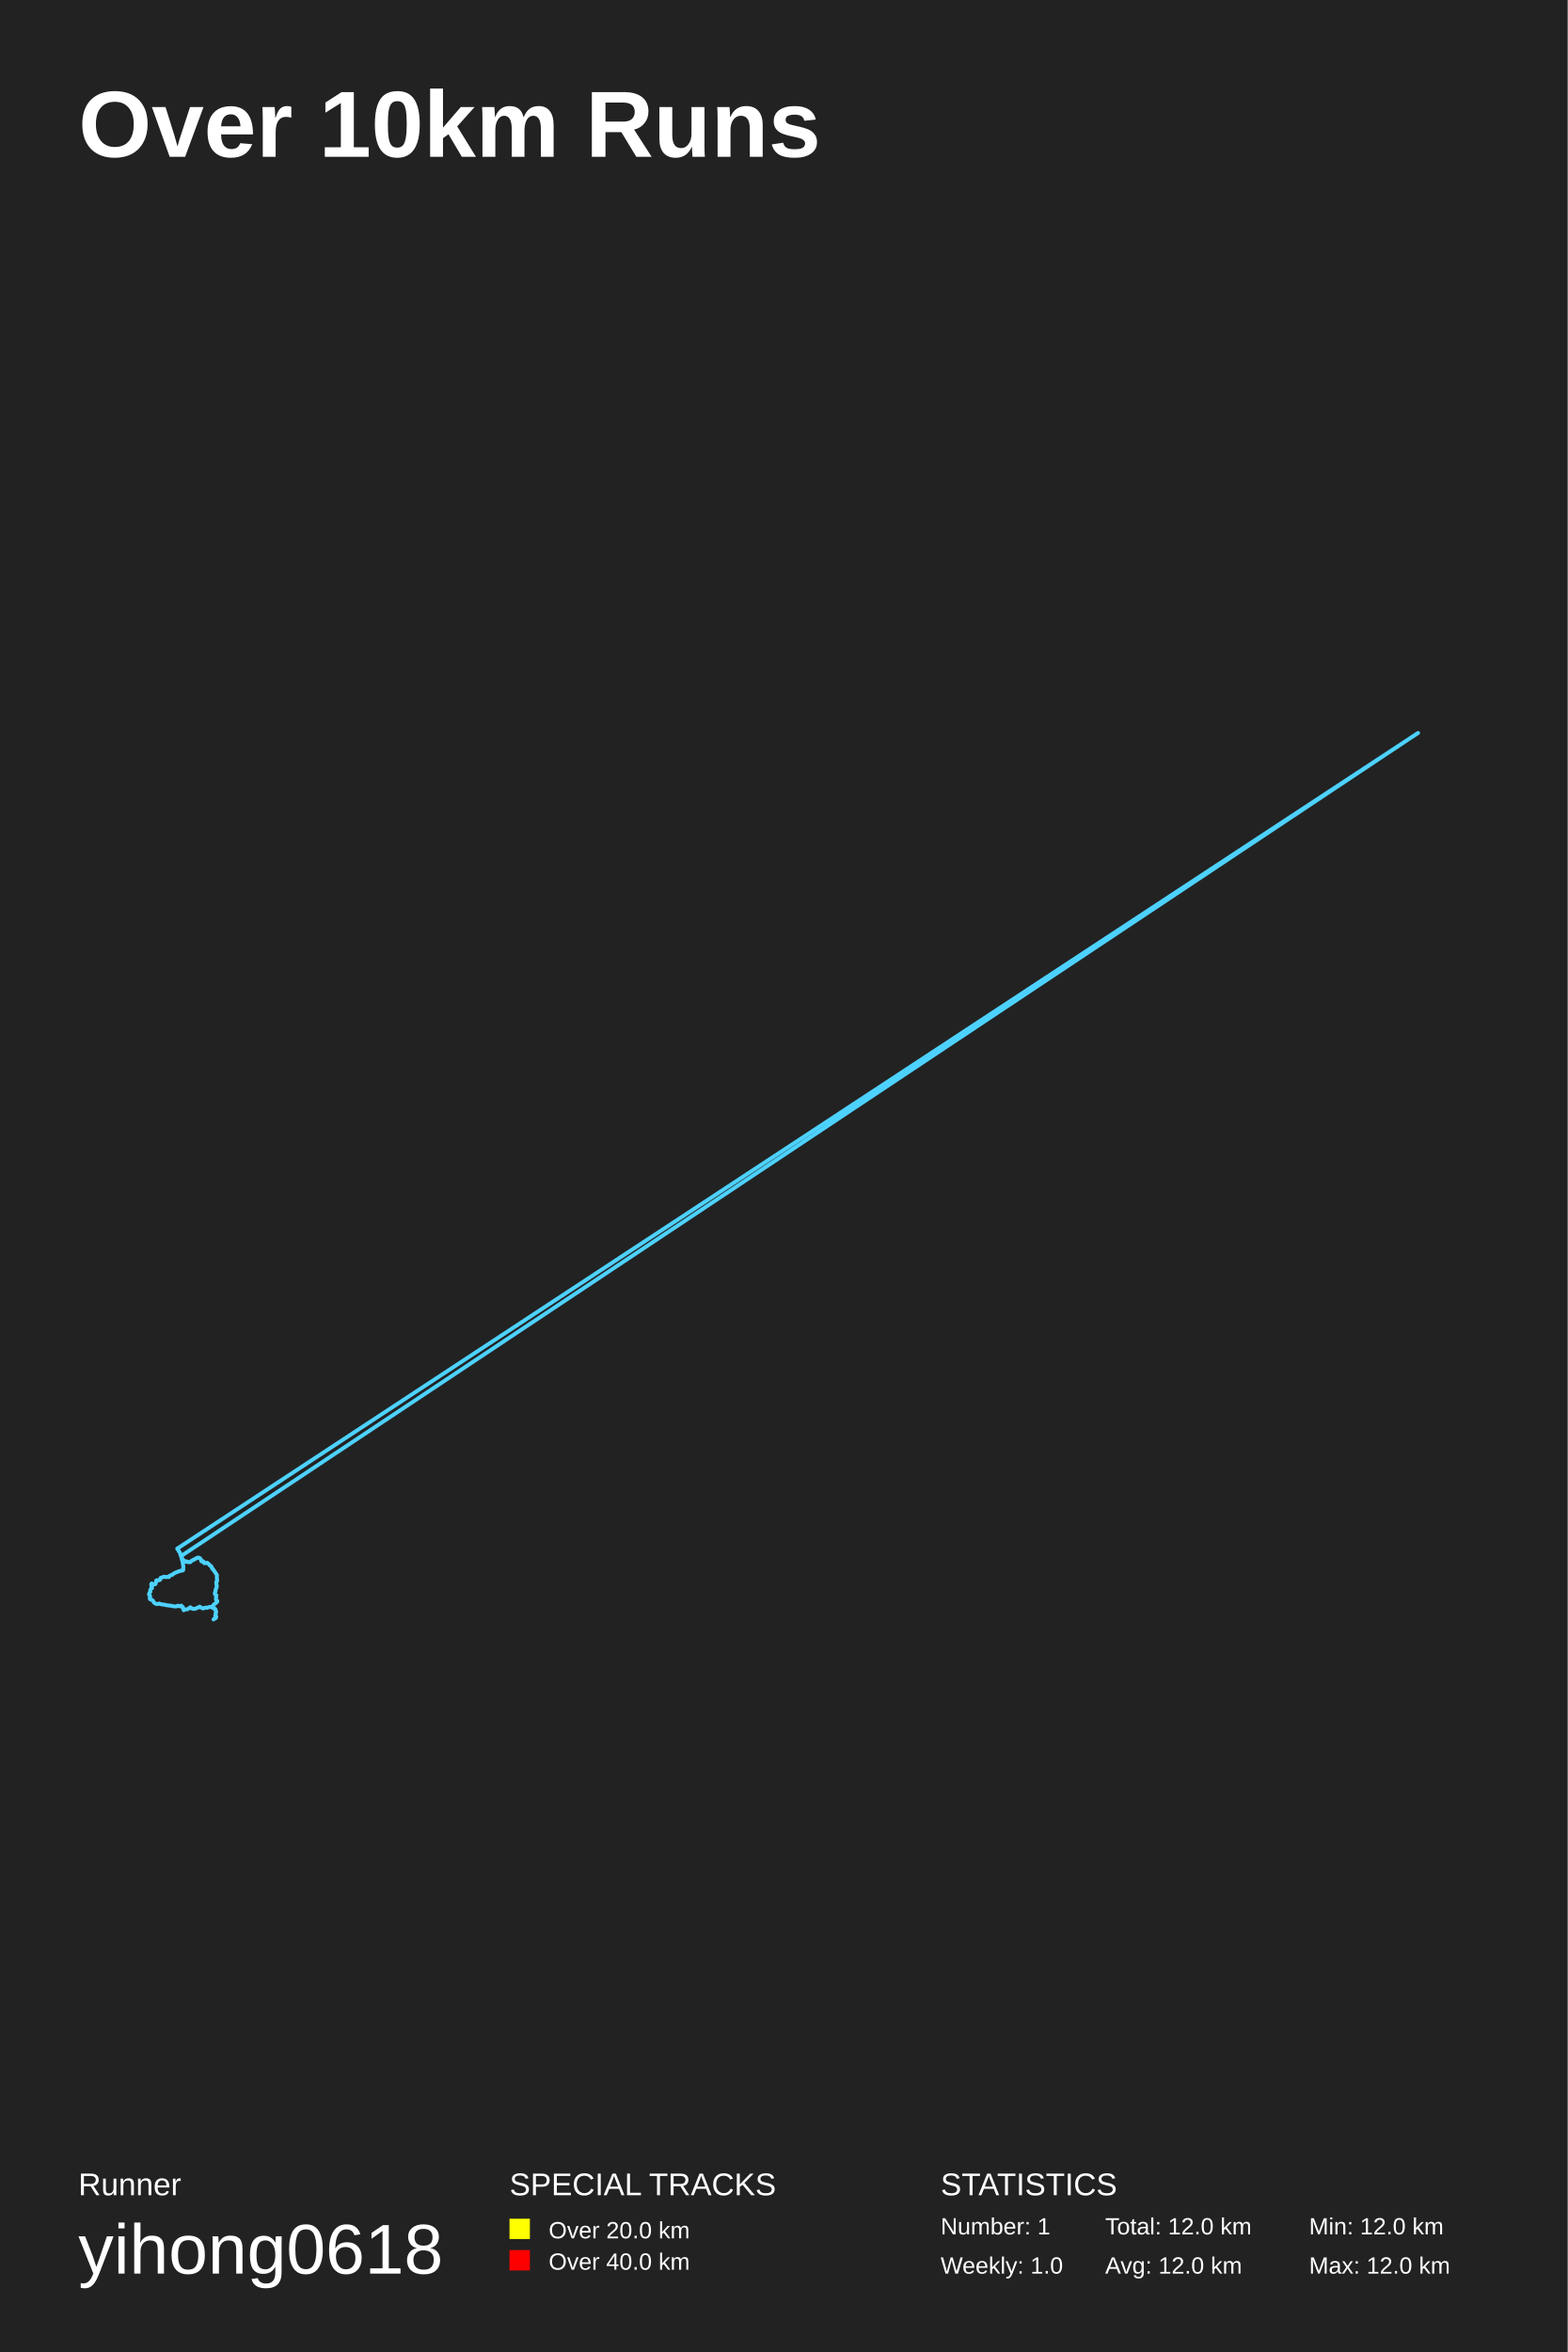
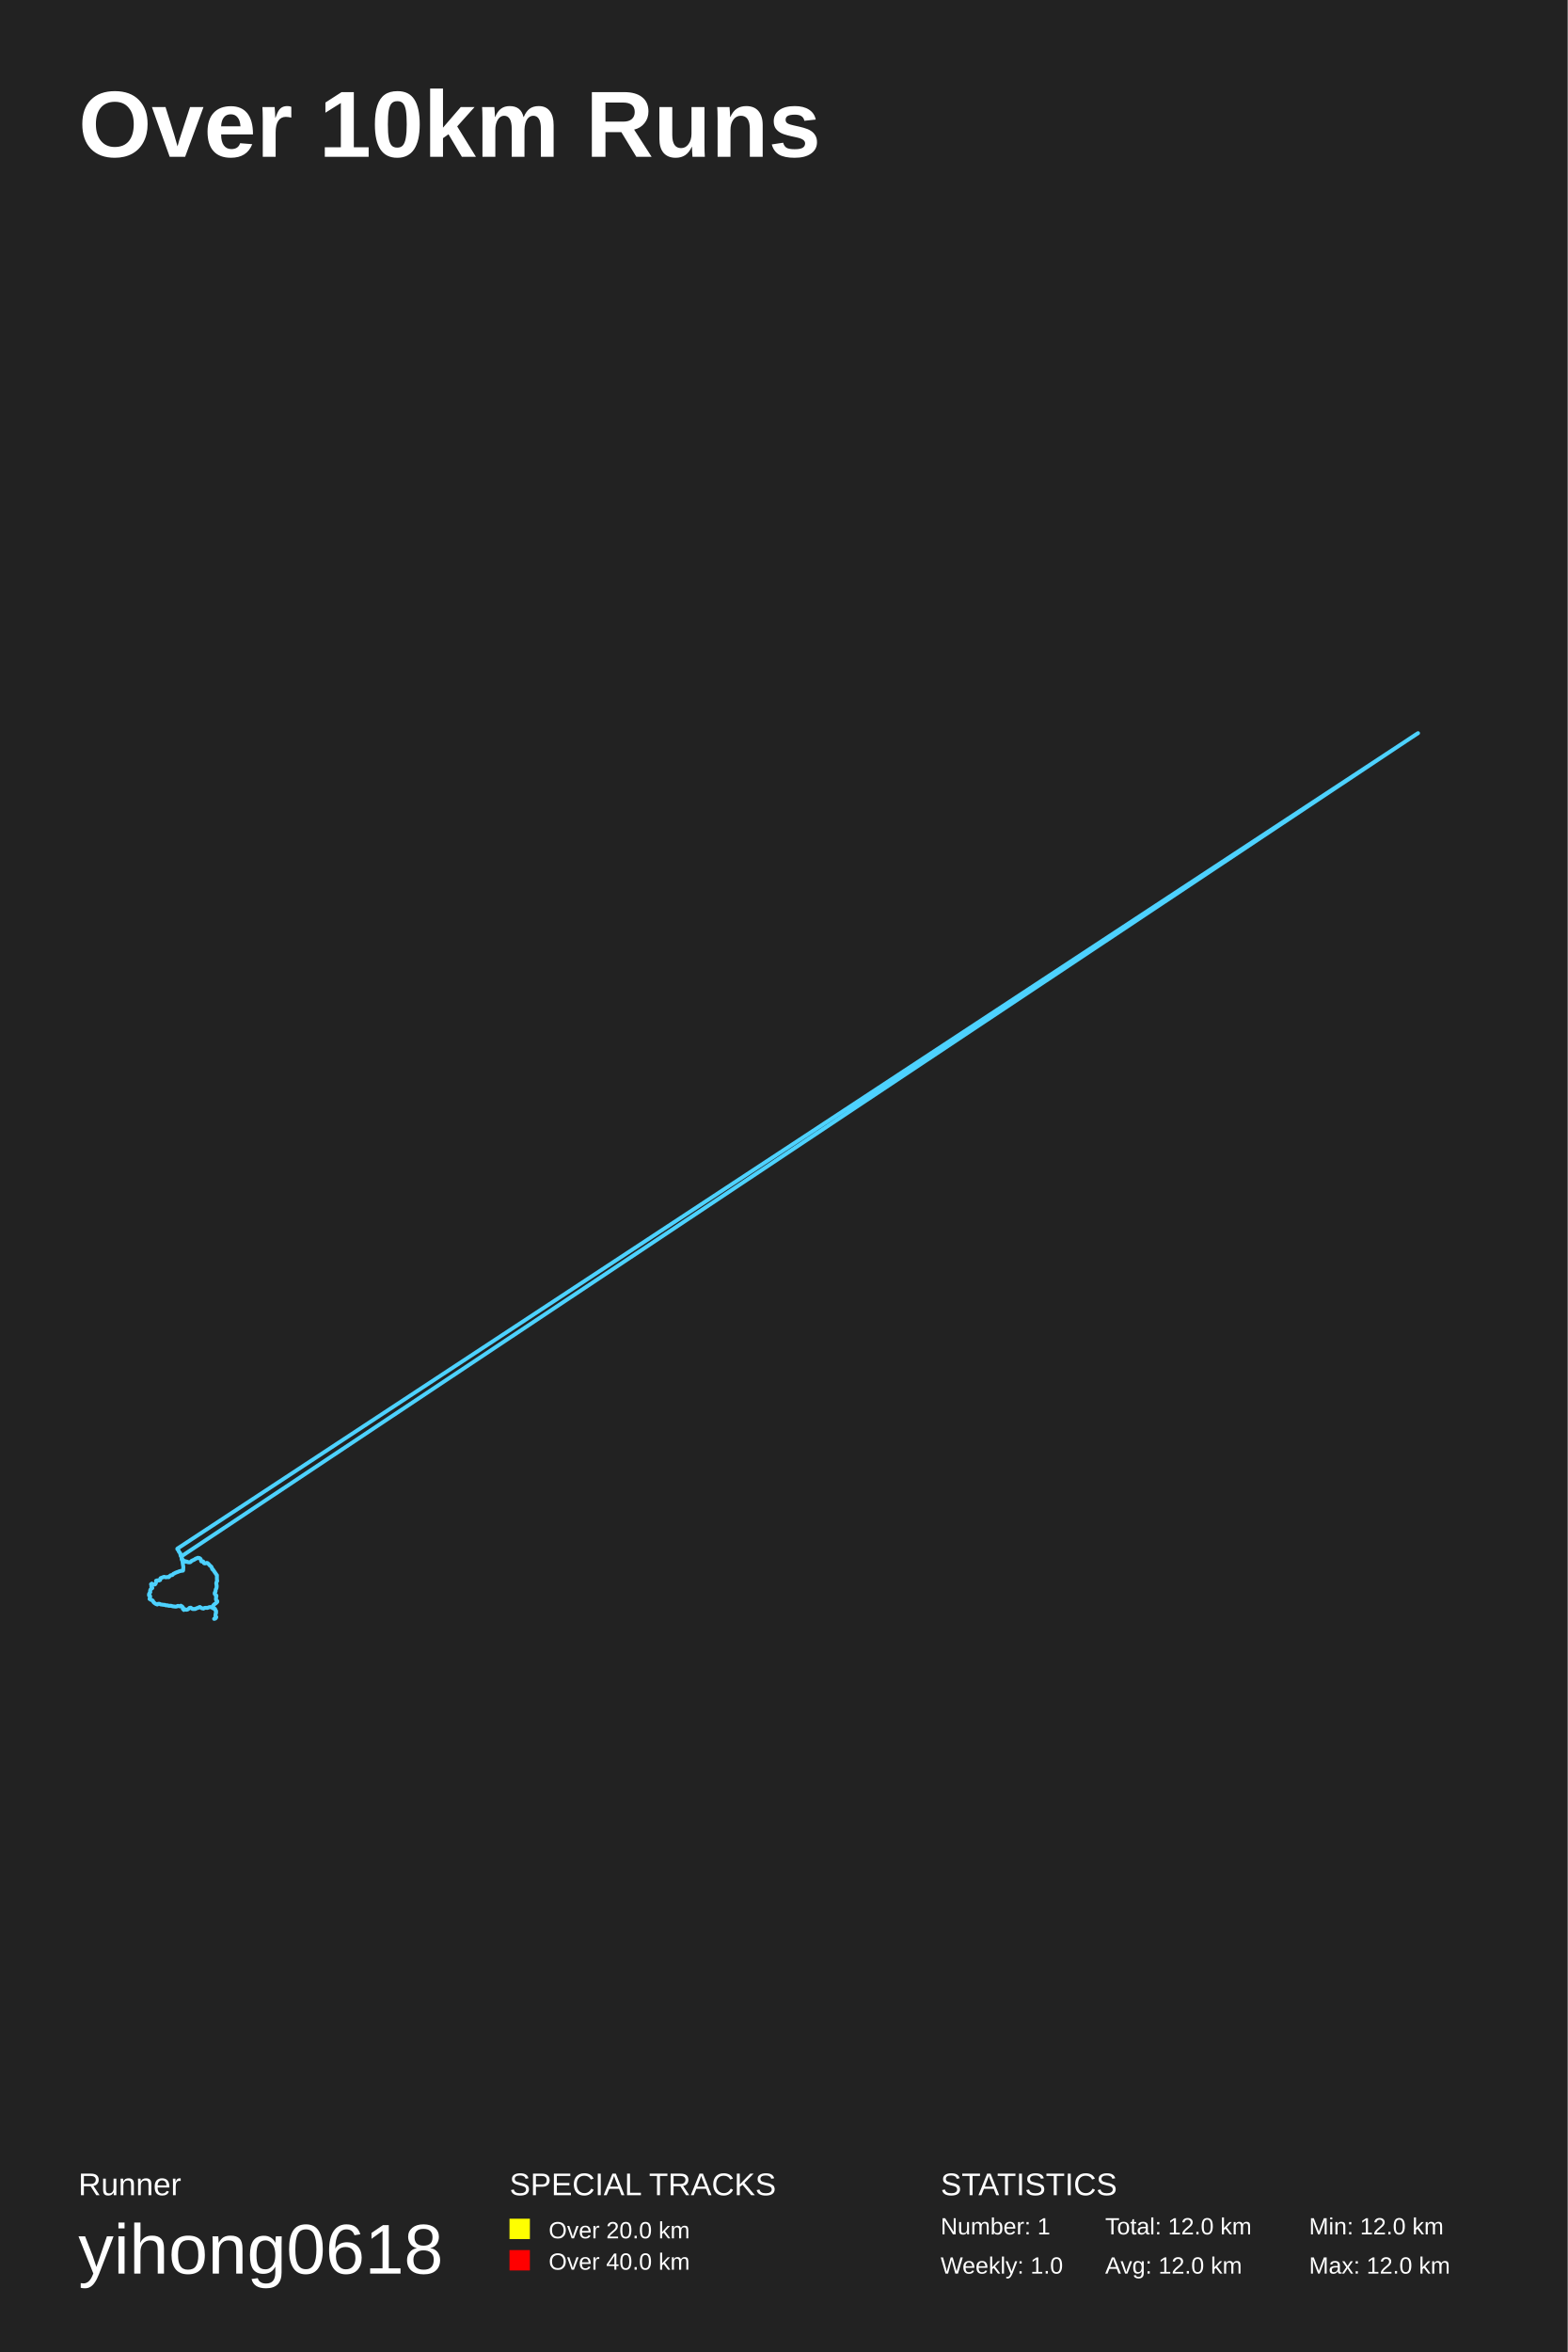
<svg xmlns="http://www.w3.org/2000/svg" baseProfile="full" height="300mm" version="1.1" viewBox="0,0,200,300" width="200mm">
  <defs />
  <rect fill="#222222" height="300" width="200" x="0" y="0" />
  <text fill="#FFFFFF" style="font-size:12px; font-family:Arial; font-weight:bold;" x="10" y="20">Over 10km Runs</text>
  <text fill="#FFFFFF" style="font-size:4px; font-family:Arial" x="10" y="280">Runner</text>
  <text fill="#FFFFFF" style="font-size:9px; font-family:Arial" x="10" y="290">yihong0618</text>
  <text fill="#FFFFFF" style="font-size:4px; font-family:Arial" x="65" y="280">SPECIAL TRACKS</text>
  <rect fill="yellow" height="2.6" width="2.6" x="65" y="283" />
  <text fill="#FFFFFF" style="font-size:3px; font-family:Arial" x="70" y="285.5">Over 20.0 km</text>
  <rect fill="red" height="2.6" width="2.6" x="65" y="287" />
  <text fill="#FFFFFF" style="font-size:3px; font-family:Arial" x="70" y="289.5">Over 40.0 km</text>
  <text fill="#FFFFFF" style="font-size:4px; font-family:Arial" x="120" y="280">STATISTICS</text>
  <text fill="#FFFFFF" style="font-size:3px; font-family:Arial" x="120" y="285">Number: 1</text>
  <text fill="#FFFFFF" style="font-size:3px; font-family:Arial" x="120" y="290">Weekly: 1.0</text>
  <text fill="#FFFFFF" style="font-size:3px; font-family:Arial" x="141" y="285">Total: 12.0 km</text>
  <text fill="#FFFFFF" style="font-size:3px; font-family:Arial" x="141" y="290">Avg: 12.0 km</text>
  <text fill="#FFFFFF" style="font-size:3px; font-family:Arial" x="167" y="285">Min: 12.0 km</text>
  <text fill="#FFFFFF" style="font-size:3px; font-family:Arial" x="167" y="290">Max: 12.0 km</text>
-   <polyline fill="none" opacity="1" points="27.49,205.805 27.542,205.705 27.566,205.579 27.552,205.468 27.471,205.368 27.457,205.257 27.367,205.162 27.229,205.11 27.229,205.126 27.248,205.126 27.243,205.131 27.214,205.131 27.229,205.131 27.219,205.131 27.21,205.136 27.214,205.141 27.214,205.131 27.186,205.12 27.134,204.968 27.148,204.883 27.167,204.794 27.234,204.72 27.291,204.657 27.343,204.615 27.443,204.546 27.538,204.472 27.637,204.367 27.699,204.32 27.728,204.235 27.685,204.151 27.585,204.093 27.561,203.993 27.538,203.872 27.566,203.788 27.576,203.703 27.58,203.582 27.609,203.487 27.495,203.424 27.481,203.377 27.414,203.319 27.405,203.192 27.457,203.055 27.504,202.976 27.49,202.855 27.514,202.724 27.585,202.608 27.623,202.513 27.628,202.397 27.656,202.286 27.623,202.207 27.628,202.107 27.599,202.044 27.599,201.939 27.59,201.797 27.68,201.696 27.704,201.581 27.685,201.47 27.661,201.365 27.675,201.249 27.661,201.106 27.68,200.927 27.675,200.89 27.172,200.148 27.105,200.132 27.062,200.079 27.043,200 27.029,199.926 27.005,199.916 26.982,199.837 26.939,199.784 26.891,199.732 26.82,199.7 26.763,199.674 26.73,199.616 26.687,199.552 26.606,199.479 26.511,199.4 26.45,199.336 26.407,199.326 26.326,199.363 26.226,199.373 26.16,199.389 26.051,199.379 26.003,199.305 25.974,199.221 25.932,199.152 25.856,199.136 25.746,199.168 25.699,199.115 25.708,199.094 25.732,199.094 25.708,199.105 25.699,199.099 25.689,199.115 25.67,199.11 25.694,199.105 25.67,199.12 25.685,199.115 25.699,199.089 25.694,199.11 25.656,199.02 25.628,198.936 25.609,198.883 25.566,198.81 25.547,198.789 25.514,198.752 25.447,198.731 25.395,198.689 25.333,198.704 25.29,198.673 25.257,198.689 25.243,198.673 25.167,198.71 25.105,198.741 25.067,198.773 24.996,198.768 24.967,198.794 24.891,198.841 24.834,198.883 24.782,198.92 24.753,198.92 24.706,198.962 24.658,198.957 24.578,199.01 24.492,199.052 24.411,199.094 24.354,199.178 24.269,199.252 24.183,199.252 24.131,199.236 24.036,199.247 23.97,199.236 23.951,199.231 23.965,199.21 23.993,199.226 23.951,199.215 23.941,199.247 23.889,199.194 23.827,199.157 23.789,199.163 23.713,199.205 23.67,199.136 23.589,199.152 23.523,199.131 23.456,199.052 23.414,198.999 23.357,198.968 23.347,198.978 23.333,198.941 23.276,198.878 23.224,198.847 23.19,198.878 23.195,198.862 23.186,198.836 23.176,198.778 23.195,198.704 23.2,198.652 23.143,198.599 23.114,198.536 23.091,198.494 23.057,198.441 23.043,198.372 23.01,198.278 23.005,198.214 22.962,198.056 22.901,197.998 22.882,197.93 22.81,197.883 22.806,197.814 22.768,197.735 22.692,197.661 22.682,197.593 22.663,197.572 22.63,197.572 22.625,197.582 22.644,197.582 22.635,197.572 22.63,197.572 22.639,197.577 22.649,197.577 22.687,197.524 22.692,197.498 22.692,197.524 22.616,197.503 22.63,197.519 22.62,197.519 22.62,197.53 22.625,197.519 22.625,197.519 22.63,197.519 22.635,197.508 22.63,197.519 22.644,197.508 180.91,93.494 180.815,93.552 180.815,93.552 180.815,93.552 180.815,93.552 180.819,93.547 180.629,93.669 23.105,198.478 23.138,198.588 23.181,198.652 23.167,198.752 23.19,198.836 23.2,198.941 23.247,199.01 23.285,199.105 23.3,199.231 23.314,199.326 23.328,199.484 23.361,199.61 23.376,199.742 23.38,199.837 23.385,199.979 23.366,200.111 23.38,200.195 23.371,200.264 23.243,200.337 23.081,200.337 22.981,200.385 22.858,200.406 22.749,200.448 22.62,200.506 22.52,200.543 22.402,200.58 22.34,200.622 22.24,200.669 22.15,200.717 22.093,200.754 22.05,200.811 22.05,200.811 22.05,200.817 21.998,200.854 21.931,200.885 21.851,200.901 21.756,200.922 21.694,200.98 21.627,201.006 21.599,201.064 21.547,201.149 21.447,201.143 21.385,201.122 21.271,201.138 21.195,201.154 21.1,201.164 21.024,201.128 20.934,201.106 20.843,201.133 20.805,201.149 20.744,201.17 20.663,201.217 20.582,201.228 20.501,201.259 20.459,201.333 20.425,201.412 20.444,201.475 20.397,201.523 20.359,201.533 20.33,201.554 20.278,201.554 20.193,201.581 20.116,201.554 20.031,201.565 19.936,201.596 19.917,201.623 19.931,201.66 19.926,201.739 19.917,201.786 19.893,201.828 19.879,201.87 19.874,201.912 19.865,201.991 19.793,202.076 19.694,202.055 19.622,202.086 19.575,202.102 19.494,202.16 19.432,202.139 19.413,202.097 19.371,202.092 19.361,202.081 19.318,202.039 19.333,202.018 19.356,201.97 19.38,201.976 19.333,202.013 19.304,202.034 19.304,202.128 19.314,202.255 19.323,202.397 19.404,202.497 19.39,202.587 19.28,202.624 19.2,202.739 19.152,202.892 19.19,203.008 19.105,203.145 19.024,203.266 19.014,203.408 19.086,203.487 19.147,203.566 19.128,203.635 19.152,203.735 19.1,203.872 19.133,203.962 19.223,204.03 19.352,204.051 19.451,204.12 19.561,204.241 19.599,204.351 19.717,204.472 19.879,204.562 20.026,204.604 20.14,204.588 20.311,204.53 20.444,204.599 20.582,204.625 20.748,204.662 20.919,204.667 21.01,204.688 21.124,204.715 21.219,204.746 21.333,204.757 21.442,204.762 21.575,204.799 21.703,204.799 21.827,204.804 21.95,204.852 22.064,204.857 22.193,204.894 22.316,204.894 22.478,204.904 22.601,204.846 22.706,204.81 22.81,204.852 22.953,204.889 23.043,204.82 23.129,204.794 23.2,204.894 23.328,204.989 23.323,205.131 23.409,205.226 23.437,205.384 23.513,205.268 23.699,205.289 23.851,205.263 24.012,205.226 24.141,205.105 24.278,205.01 24.416,205.105 24.521,205.189 24.687,205.215 24.872,205.21 24.967,205.162 25.086,205.12 25.229,205.047 25.376,205.02 25.476,204.925 25.575,204.999 25.713,205.073 25.799,205.131 25.917,205.157 26.017,205.12 26.127,205.073 26.26,205.052 26.402,205.089 26.521,205.036 26.644,204.999 26.725,204.973 26.825,204.952 26.963,204.999 27.105,205.057 27.186,205.083 27.286,205.099 27.4,205.173 27.485,205.289 27.509,205.426 27.58,205.531 27.566,205.673 27.519,205.8 27.514,205.953 27.462,206.09 27.59,206.19 27.58,206.311 27.485,206.421 27.348,206.448 27.243,206.564" stroke="#4DD2FF" stroke-dasharray="none" stroke-linecap="round" stroke-linejoin="round" stroke-width="0.5" />
+   <polyline fill="none" opacity="1" points="27.528,205.8 27.538,205.673 27.576,205.563 27.514,205.468 27.49,205.347 27.428,205.231 27.352,205.152 27.224,205.147 27.229,205.147 27.253,205.147 27.234,205.152 27.219,205.152 27.229,205.147 27.219,205.152 27.21,205.157 27.214,205.162 27.214,205.157 27.138,205.078 27.134,204.962 27.153,204.873 27.191,204.789 27.253,204.72 27.333,204.657 27.367,204.604 27.471,204.546 27.566,204.472 27.666,204.372 27.718,204.309 27.718,204.23 27.656,204.156 27.58,204.093 27.547,203.967 27.557,203.867 27.566,203.777 27.566,203.693 27.609,203.566 27.571,203.472 27.485,203.435 27.462,203.372 27.39,203.293 27.409,203.124 27.471,203.061 27.504,202.95 27.504,202.834 27.538,202.703 27.604,202.597 27.628,202.487 27.637,202.387 27.647,202.286 27.618,202.192 27.628,202.097 27.595,202.023 27.595,201.918 27.637,201.765 27.699,201.675 27.694,201.57 27.671,201.459 27.671,201.344 27.671,201.222 27.671,201.091 27.675,200.927 27.656,200.912 27.157,200.179 27.081,200.153 27.067,200.063 27.02,200 27.015,199.937 27.001,199.916 26.967,199.842 26.906,199.8 26.868,199.742 26.811,199.716 26.763,199.679 26.716,199.616 26.673,199.558 26.568,199.473 26.507,199.389 26.426,199.363 26.388,199.347 26.293,199.379 26.203,199.4 26.112,199.415 26.022,199.379 25.989,199.294 25.951,199.221 25.913,199.163 25.822,199.157 25.727,199.173 25.708,199.126 25.708,199.105 25.742,199.11 25.713,199.131 25.689,199.142 25.68,199.131 25.675,199.142 25.689,199.142 25.694,199.136 25.68,199.126 25.699,199.105 25.699,199.11 25.628,199.005 25.618,198.947 25.604,198.878 25.566,198.82 25.537,198.804 25.485,198.773 25.438,198.731 25.376,198.725 25.305,198.704 25.281,198.699 25.262,198.694 25.21,198.71 25.143,198.741 25.091,198.783 25.043,198.783 24.982,198.794 24.944,198.831 24.863,198.868 24.825,198.915 24.777,198.947 24.734,198.952 24.677,198.989 24.63,198.999 24.554,199.047 24.464,199.068 24.388,199.152 24.326,199.226 24.236,199.268 24.145,199.268 24.103,199.273 24.008,199.257 23.951,199.257 23.965,199.231 23.965,199.231 23.965,199.252 23.96,199.242 23.913,199.242 23.865,199.194 23.813,199.173 23.77,199.21 23.694,199.189 23.651,199.136 23.561,199.2 23.494,199.12 23.437,199.047 23.39,199.026 23.357,198.989 23.347,198.984 23.319,198.947 23.266,198.883 23.2,198.873 23.195,198.878 23.209,198.873 23.171,198.847 23.181,198.773 23.205,198.704 23.195,198.646 23.133,198.599 23.114,198.552 23.086,198.478 23.048,198.441 23.038,198.362 23.01,198.262 22.996,198.114 22.929,198.062 22.896,197.988 22.839,197.946 22.81,197.888 22.796,197.809 22.734,197.73 22.682,197.656 22.677,197.598 22.663,197.598 22.635,197.603 22.644,197.603 22.644,197.609 22.63,197.598 22.644,197.593 22.644,197.593 22.658,197.593 22.706,197.508 22.692,197.519 22.677,197.556 22.635,197.535 22.625,197.545 22.62,197.545 22.639,197.545 22.625,197.54 22.625,197.54 22.63,197.535 22.63,197.53 22.639,197.535 22.63,197.53 180.91,93.516 180.815,93.574 180.815,93.574 180.815,93.574 180.815,93.574 180.724,93.632 180.629,93.69 23.119,198.53 23.162,198.625 23.186,198.699 23.167,198.799 23.186,198.899 23.209,198.989 23.271,199.057 23.304,199.163 23.295,199.294 23.319,199.384 23.333,199.552 23.361,199.689 23.376,199.795 23.39,199.895 23.38,200.048 23.366,200.169 23.38,200.243 23.338,200.337 23.176,200.353 23.038,200.38 22.929,200.406 22.815,200.443 22.701,200.495 22.582,200.532 22.473,200.58 22.387,200.606 22.307,200.664 22.207,200.701 22.112,200.748 22.079,200.811 22.05,200.833 22.055,200.827 22.026,200.843 21.984,200.896 21.912,200.912 21.813,200.912 21.741,200.954 21.665,201.012 21.618,201.049 21.585,201.122 21.513,201.17 21.423,201.159 21.352,201.143 21.238,201.175 21.162,201.185 21.067,201.17 20.995,201.128 20.9,201.133 20.829,201.17 20.772,201.175 20.71,201.217 20.634,201.238 20.558,201.264 20.487,201.296 20.444,201.375 20.425,201.459 20.44,201.523 20.387,201.549 20.349,201.57 20.321,201.586 20.254,201.596 20.159,201.591 20.088,201.57 19.988,201.602 19.907,201.628 19.926,201.654 19.936,201.723 19.926,201.791 19.907,201.812 19.898,201.865 19.888,201.912 19.865,201.96 19.831,202.039 19.755,202.102 19.665,202.086 19.603,202.118 19.537,202.134 19.466,202.186 19.428,202.149 19.39,202.107 19.371,202.118 19.337,202.081 19.318,202.06 19.352,202.034 19.371,201.991 19.375,202.002 19.333,202.049 19.266,202.065 19.328,202.181 19.304,202.329 19.347,202.45 19.432,202.555 19.352,202.624 19.252,202.676 19.176,202.803 19.143,202.971 19.176,203.071 19.071,203.214 19.01,203.335 19.014,203.503 19.114,203.524 19.162,203.614 19.152,203.698 19.124,203.793 19.081,203.951 19.176,203.998 19.257,204.062 19.385,204.104 19.494,204.167 19.561,204.314 19.637,204.409 19.789,204.525 19.926,204.604 20.074,204.657 20.183,204.567 20.354,204.573 20.492,204.646 20.658,204.667 20.796,204.688 20.967,204.704 21.038,204.709 21.157,204.762 21.261,204.762 21.376,204.767 21.485,204.81 21.623,204.825 21.746,204.815 21.879,204.836 21.974,204.868 22.098,204.894 22.25,204.91 22.368,204.925 22.535,204.915 22.644,204.846 22.734,204.831 22.858,204.878 23.005,204.899 23.072,204.81 23.133,204.852 23.247,204.915 23.357,205.062 23.323,205.21 23.404,205.268 23.452,205.352 23.58,205.257 23.746,205.331 23.922,205.299 24.055,205.21 24.183,205.083 24.335,205.062 24.454,205.152 24.578,205.231 24.772,205.226 24.906,205.231 25.005,205.173 25.143,205.115 25.286,205.073 25.414,204.999 25.499,204.973 25.609,205.047 25.732,205.126 25.837,205.147 25.96,205.173 26.046,205.115 26.165,205.083 26.321,205.078 26.45,205.094 26.568,205.047 26.673,205.01 26.763,204.989 26.877,204.989 27.01,205.047 27.138,205.078 27.195,205.094 27.333,205.136 27.438,205.226 27.481,205.368 27.561,205.473 27.557,205.605 27.566,205.752 27.504,205.868 27.49,206.026 27.481,206.158 27.595,206.258 27.547,206.374 27.438,206.464 27.319,206.485" stroke="#4DD2FF" stroke-dasharray="none" stroke-linecap="round" stroke-linejoin="round" stroke-width="0.5" />
</svg>
